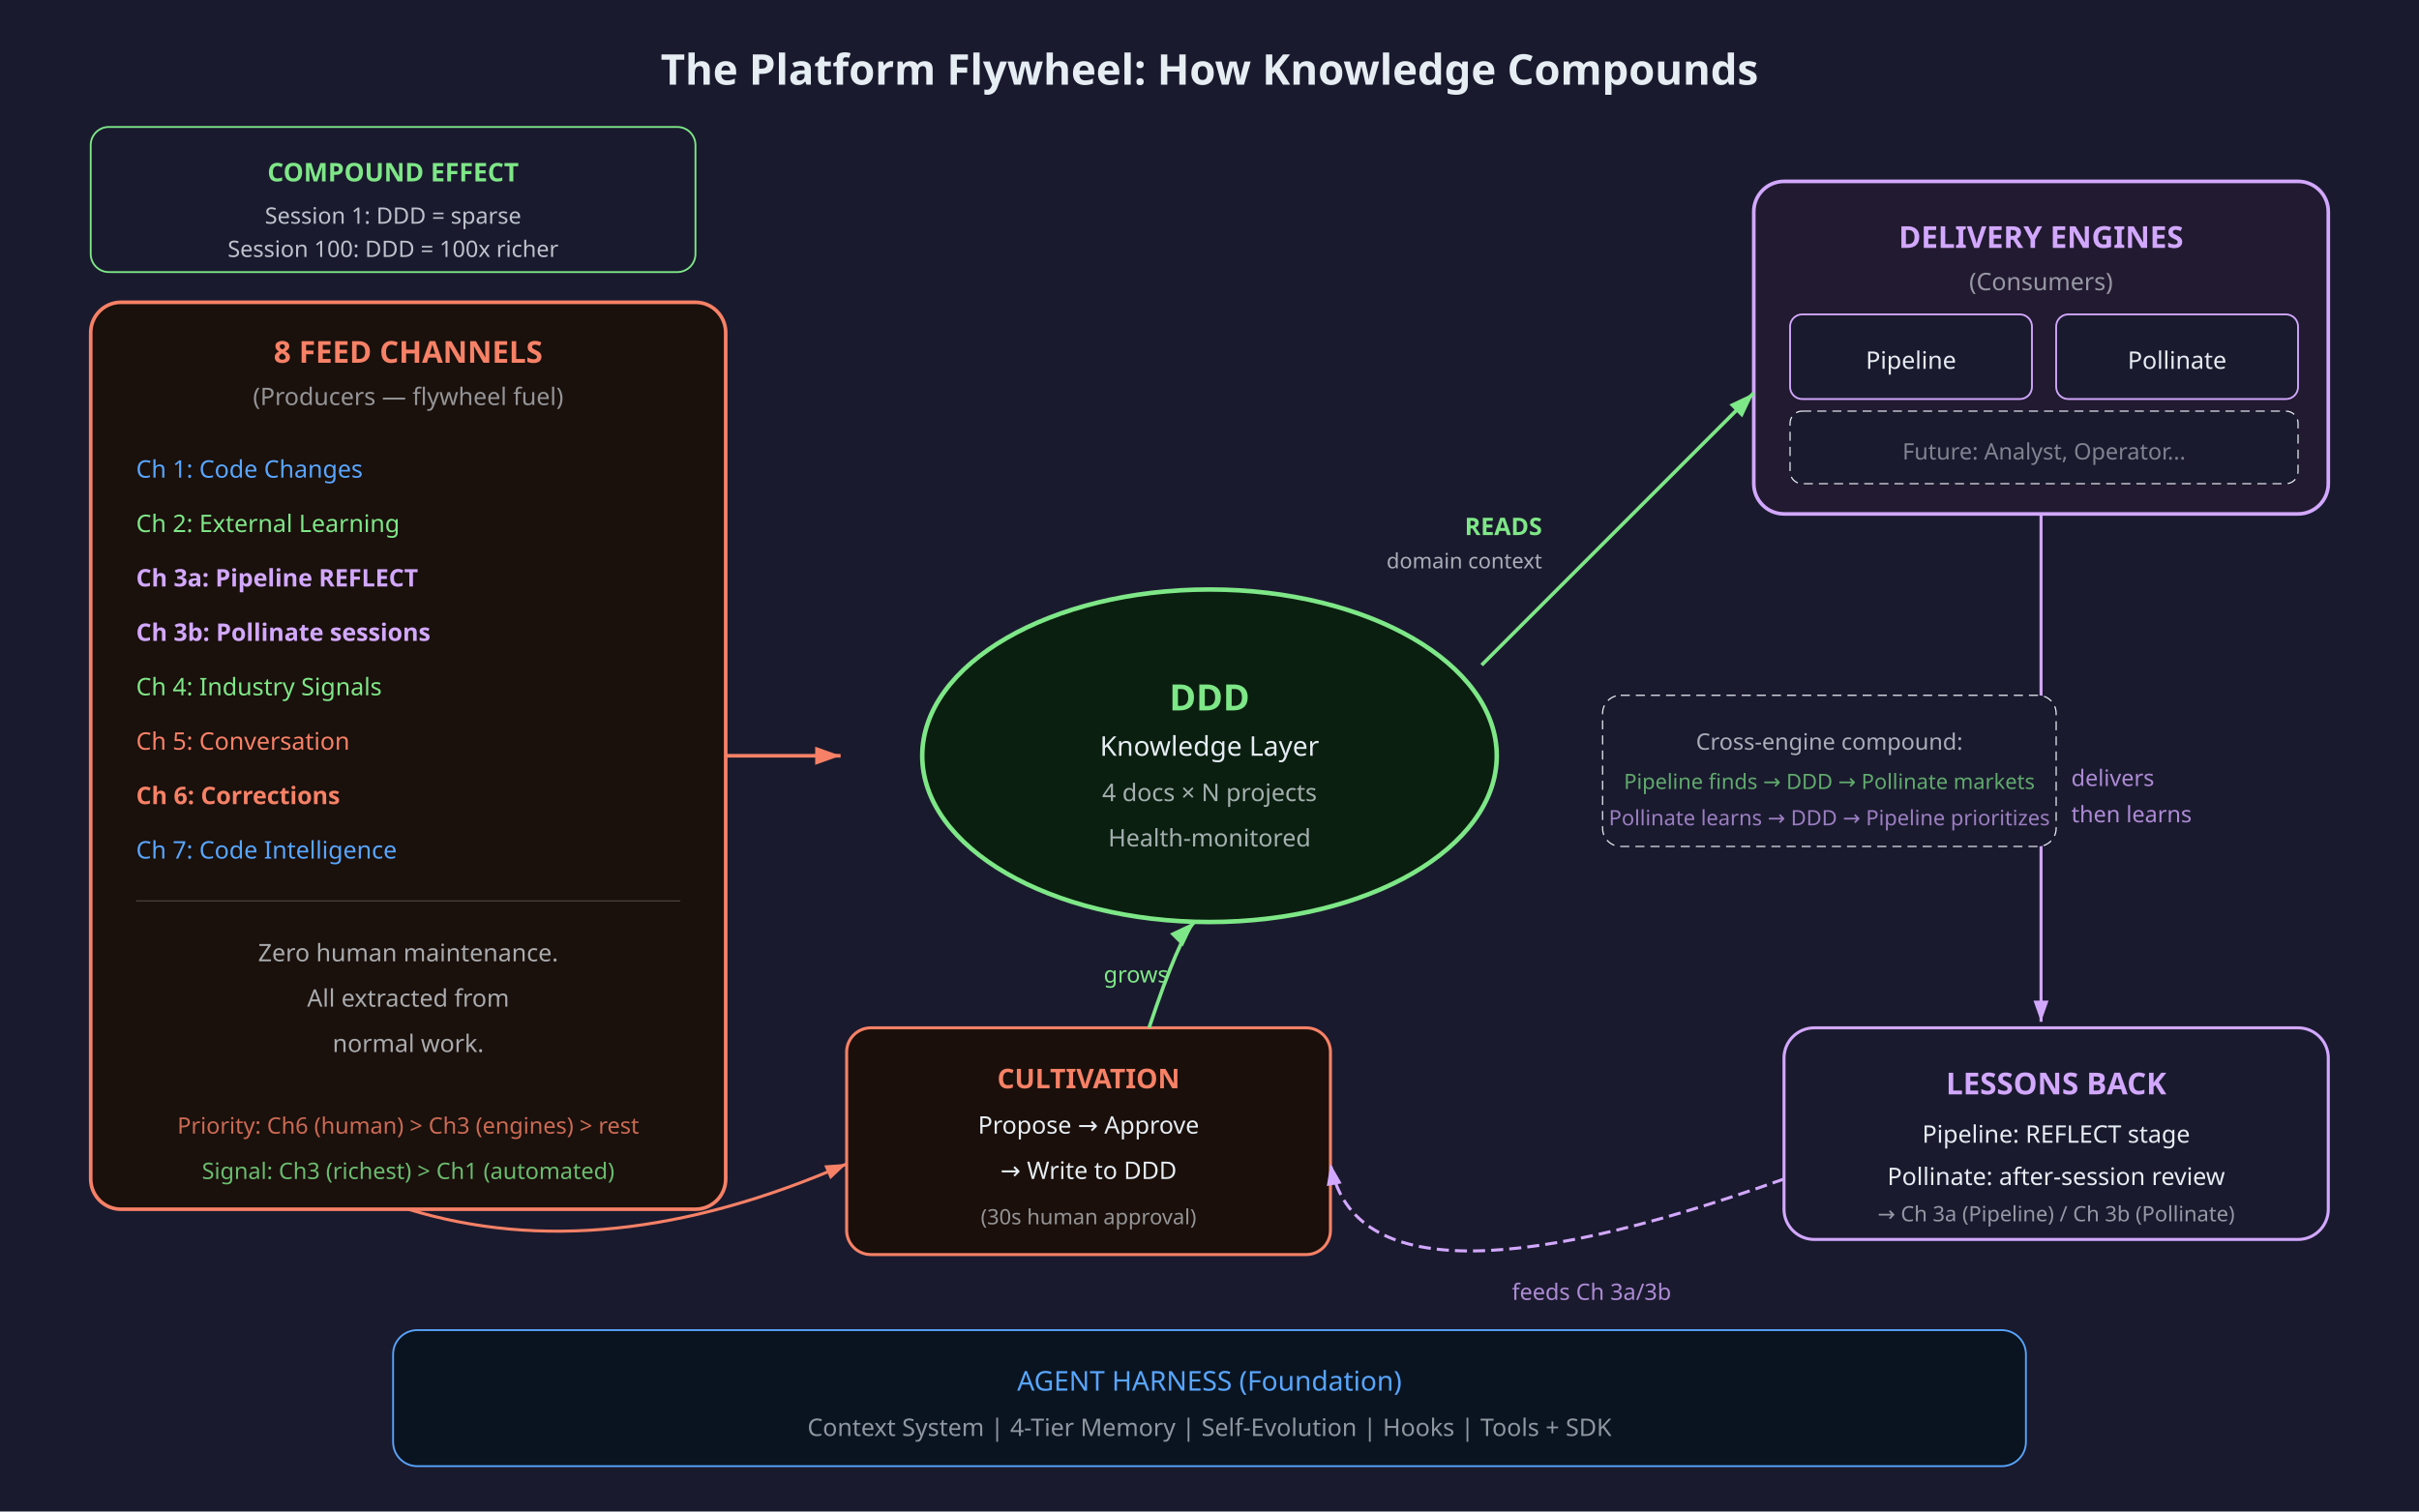
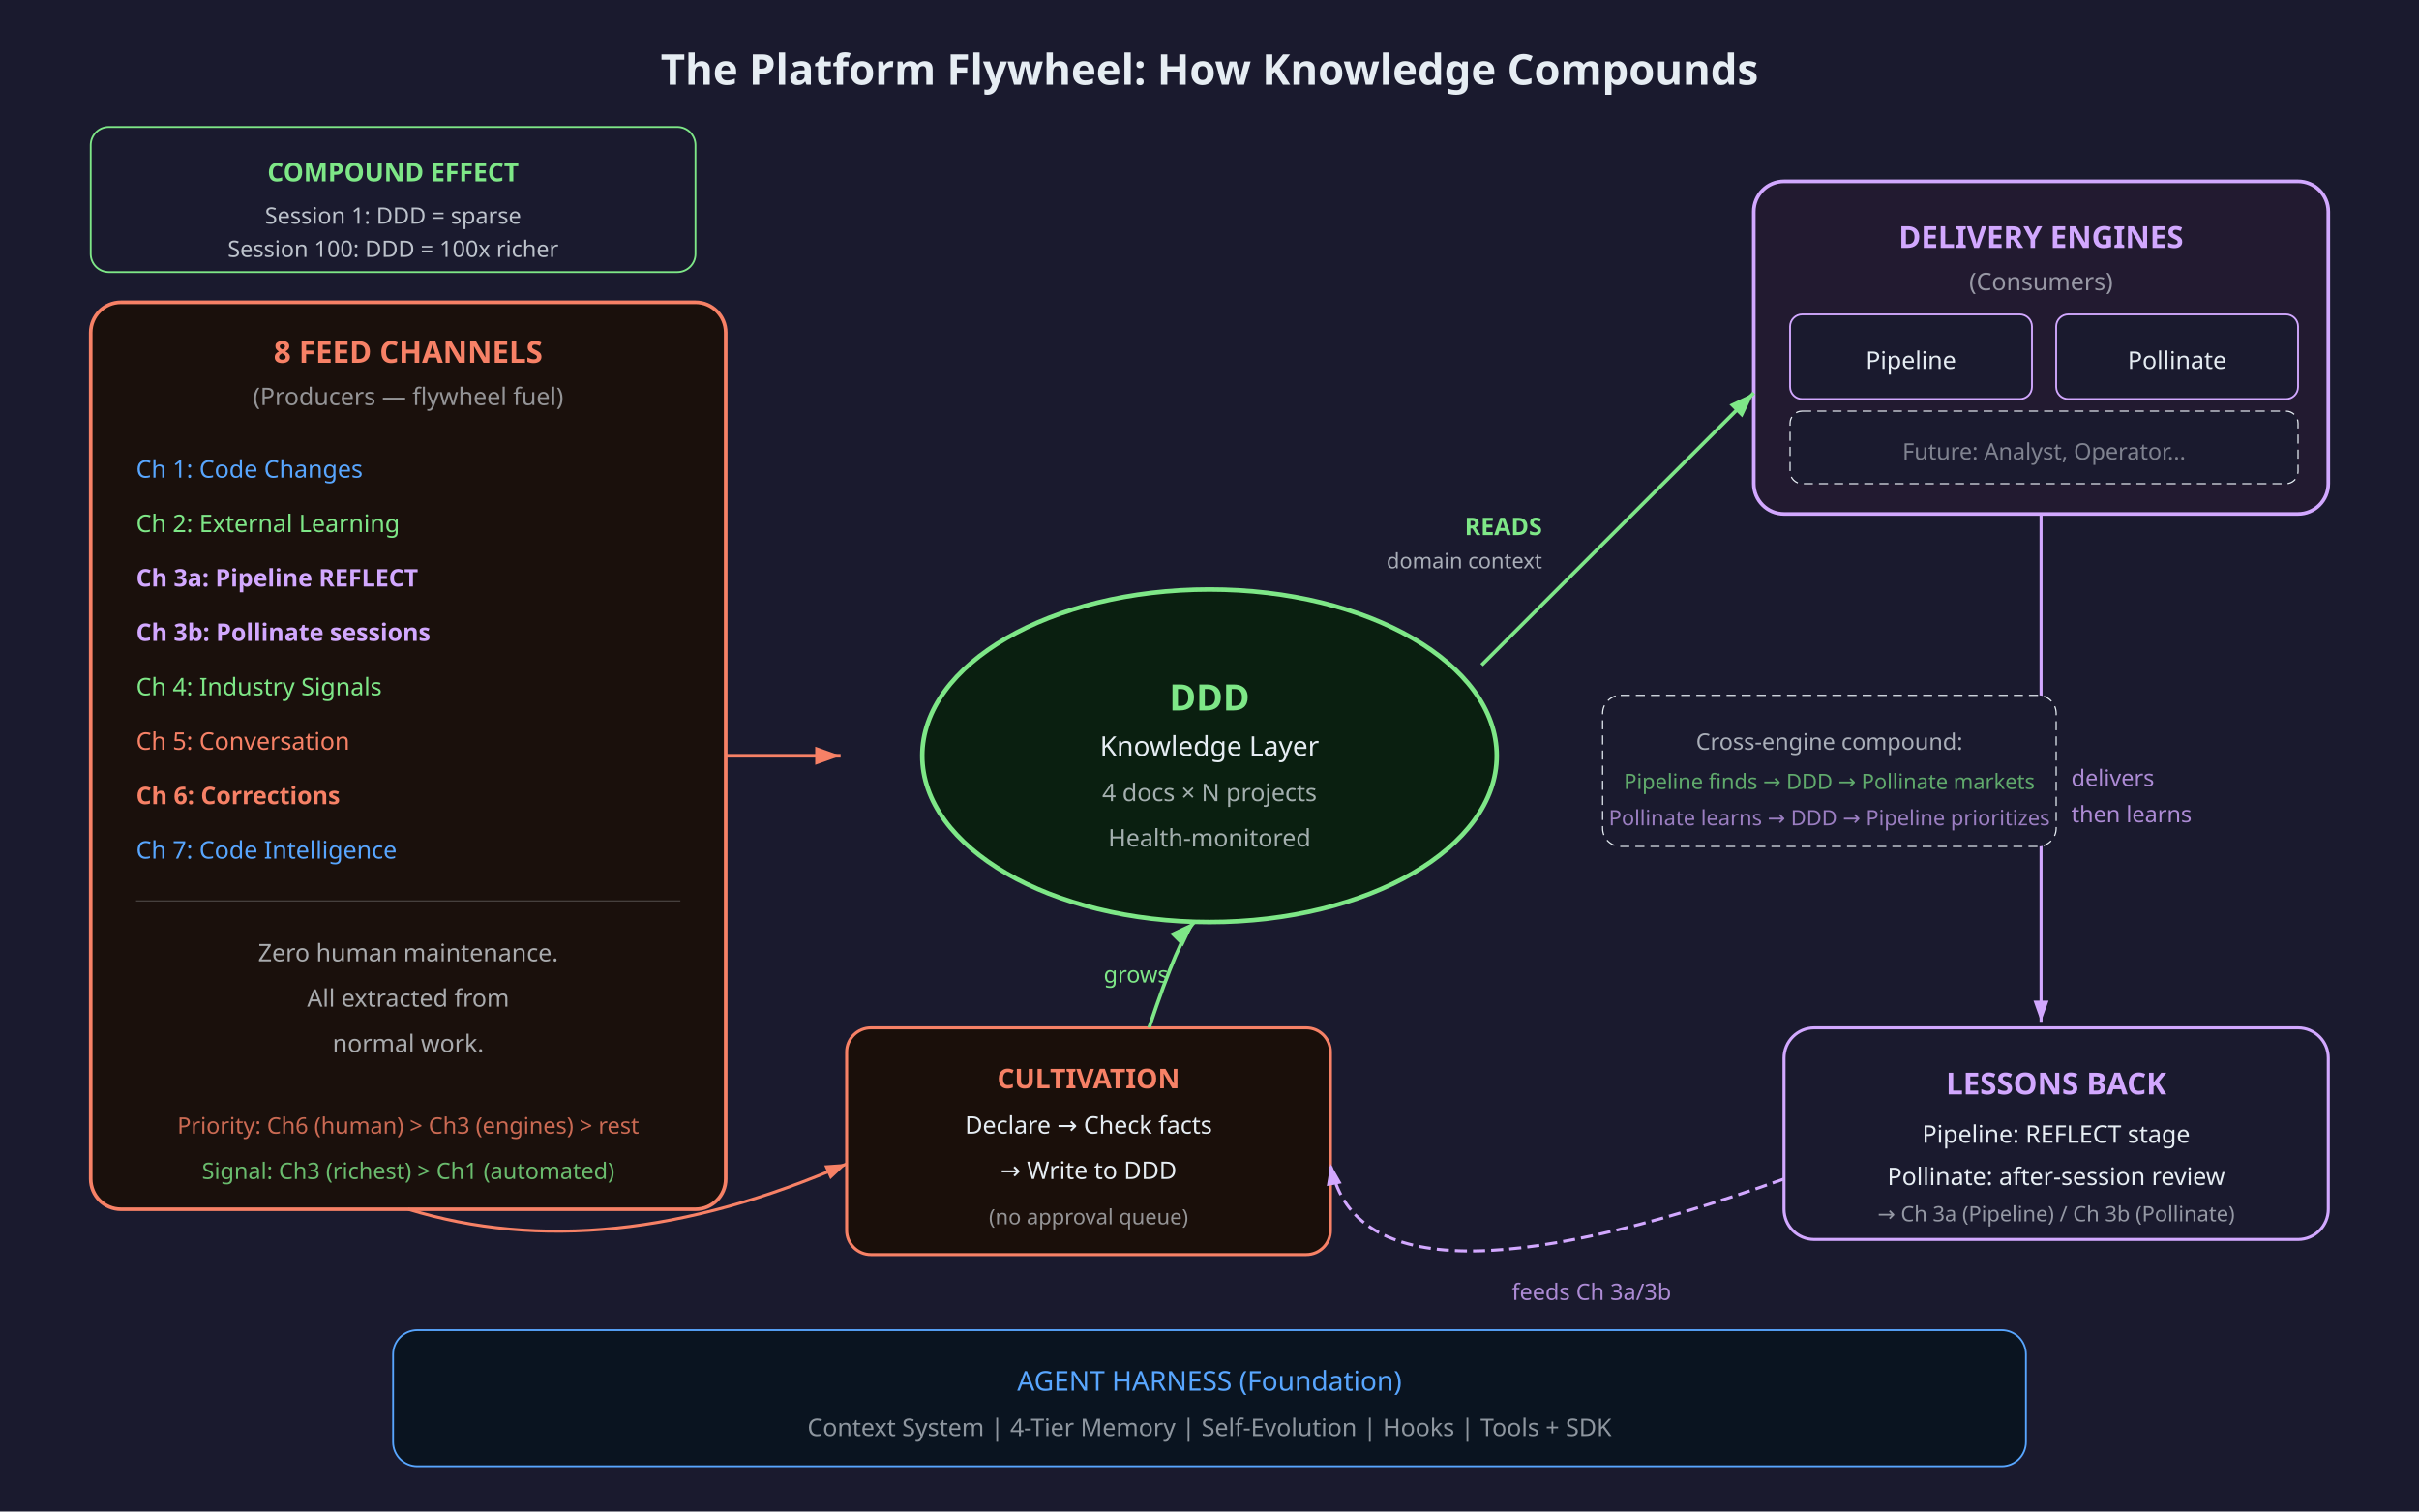
<svg xmlns="http://www.w3.org/2000/svg" viewBox="0 0 800 500" font-family="sans-serif">
  <rect width="800" height="500" fill="#1a1a2e" />
  <text x="400" y="28" fill="#e6edf3" font-size="14" font-weight="bold" text-anchor="middle">The Platform Flywheel: How Knowledge Compounds</text>
  <ellipse cx="400" cy="250" rx="95" ry="55" fill="#0a1f10" stroke="#7ee787" stroke-width="1.5" />
  <text x="400" y="235" fill="#7ee787" font-size="12" font-weight="bold" text-anchor="middle">DDD</text>
  <text x="400" y="250" fill="#e6edf3" font-size="9" text-anchor="middle">Knowledge Layer</text>
  <text x="400" y="265" fill="#e6edf3" font-size="8" text-anchor="middle" fill-opacity="0.7">4 docs × N projects</text>
  <text x="400" y="280" fill="#e6edf3" font-size="8" text-anchor="middle" fill-opacity="0.7">Health-monitored</text>
  <rect x="580" y="60" width="190" height="110" rx="10" fill="#221a30" stroke="#d2a8ff" stroke-width="1.2" />
  <text x="675" y="82" fill="#d2a8ff" font-size="10" font-weight="bold" text-anchor="middle">DELIVERY ENGINES</text>
  <text x="675" y="96" fill="#e6edf3" font-size="8" text-anchor="middle" fill-opacity="0.6">(Consumers)</text>
  <rect x="592" y="104" width="80" height="28" rx="4" fill="#1a1a2e" stroke="#d2a8ff" stroke-width="0.6" />
  <text x="632" y="122" fill="#e6edf3" font-size="8" text-anchor="middle">Pipeline</text>
  <rect x="680" y="104" width="80" height="28" rx="4" fill="#1a1a2e" stroke="#d2a8ff" stroke-width="0.6" />
  <text x="720" y="122" fill="#e6edf3" font-size="8" text-anchor="middle">Pollinate</text>
  <rect x="592" y="136" width="168" height="24" rx="4" fill="#1a1a2e" stroke="#e6edf3" stroke-width="0.4" stroke-dasharray="3,2" />
  <text x="676" y="152" fill="#e6edf3" font-size="7.5" text-anchor="middle" fill-opacity="0.5">Future: Analyst, Operator...</text>
  <path d="M 490 220 Q 550 160 580 130" fill="none" stroke="#7ee787" stroke-width="1.2" marker-end="url(#arrG)" />
  <text x="510" y="177" text-anchor="end" fill="#7ee787" font-size="8" font-weight="bold">READS</text>
  <text x="510" y="188" text-anchor="end" fill="#e6edf3" font-size="7" fill-opacity="0.7">domain context</text>
  <rect x="590" y="340" width="180" height="70" rx="10" fill="#1a1a2e" stroke="#d2a8ff" stroke-width="1" />
  <text x="680" y="362" fill="#d2a8ff" font-size="10" font-weight="bold" text-anchor="middle">LESSONS BACK</text>
  <text x="680" y="378" fill="#e6edf3" font-size="8" text-anchor="middle">Pipeline: REFLECT stage</text>
  <text x="680" y="392" fill="#e6edf3" font-size="8" text-anchor="middle">Pollinate: after-session review</text>
  <text x="680" y="404" fill="#e6edf3" font-size="7" text-anchor="middle" fill-opacity="0.6">→ Ch 3a (Pipeline) / Ch 3b (Pollinate)</text>
  <path d="M 675 170 L 675 338" fill="none" stroke="#d2a8ff" stroke-width="1" marker-end="url(#arrP)" />
  <text x="685" y="260" fill="#d2a8ff" font-size="7.5" fill-opacity="0.8">delivers</text>
  <text x="685" y="272" fill="#d2a8ff" font-size="7.5" fill-opacity="0.8">then learns</text>
  <rect x="30" y="100" width="210" height="300" rx="10" fill="#1a100c" stroke="#f78166" stroke-width="1.2" />
  <text x="135" y="120" fill="#f78166" font-size="10" font-weight="bold" text-anchor="middle">8 FEED CHANNELS</text>
  <text x="135" y="134" fill="#e6edf3" font-size="8" text-anchor="middle" fill-opacity="0.6">(Producers — flywheel fuel)</text>
  <text x="45" y="158" fill="#58a6ff" font-size="8">Ch 1: Code Changes</text>
  <text x="45" y="176" fill="#7ee787" font-size="8">Ch 2: External Learning</text>
  <text x="45" y="194" fill="#d2a8ff" font-size="8" font-weight="bold">Ch 3a: Pipeline REFLECT</text>
  <text x="45" y="212" fill="#d2a8ff" font-size="8" font-weight="bold">Ch 3b: Pollinate sessions</text>
  <text x="45" y="230" fill="#7ee787" font-size="8">Ch 4: Industry Signals</text>
  <text x="45" y="248" fill="#f78166" font-size="8">Ch 5: Conversation</text>
  <text x="45" y="266" fill="#f78166" font-size="8" font-weight="bold">Ch 6: Corrections</text>
  <text x="45" y="284" fill="#58a6ff" font-size="8">Ch 7: Code Intelligence</text>
  <line x1="45" y1="298" x2="225" y2="298" stroke="#e6edf3" stroke-width="0.3" stroke-opacity="0.3" />
  <text x="135" y="318" fill="#e6edf3" font-size="8" text-anchor="middle" fill-opacity="0.7">Zero human maintenance.</text>
  <text x="135" y="333" fill="#e6edf3" font-size="8" text-anchor="middle" fill-opacity="0.7">All extracted from</text>
  <text x="135" y="348" fill="#e6edf3" font-size="8" text-anchor="middle" fill-opacity="0.7">normal work.</text>
  <text x="135" y="375" fill="#f78166" font-size="7.5" text-anchor="middle" fill-opacity="0.8">Priority: Ch6 (human) &gt; Ch3 (engines) &gt; rest</text>
  <text x="135" y="390" fill="#7ee787" font-size="7.5" text-anchor="middle" fill-opacity="0.8">Signal: Ch3 (richest) &gt; Ch1 (automated)</text>
  <path d="M 240 250 L 278 250" fill="none" stroke="#f78166" stroke-width="1.2" marker-end="url(#arrO)" />
  <rect x="280" y="340" width="160" height="75" rx="8" fill="#1a0f0a" stroke="#f78166" stroke-width="1" />
  <text x="360" y="360" fill="#f78166" font-size="9" font-weight="bold" text-anchor="middle">CULTIVATION</text>
-   <text x="360" y="375" fill="#e6edf3" font-size="8" text-anchor="middle">Propose → Approve</text>
+   <text x="360" y="375" fill="#e6edf3" font-size="8" text-anchor="middle">Declare → Check facts</text>
  <text x="360" y="390" fill="#e6edf3" font-size="8" text-anchor="middle">→ Write to DDD</text>
-   <text x="360" y="405" fill="#e6edf3" font-size="7" text-anchor="middle" fill-opacity="0.6">(30s human approval)</text>
+   <text x="360" y="405" fill="#e6edf3" font-size="7" text-anchor="middle" fill-opacity="0.6">(no approval queue)</text>
  <path d="M 135 400 Q 200 420 280 385" fill="none" stroke="#f78166" stroke-width="1" marker-end="url(#arrO)" />
  <path d="M 590 390 Q 450 440 440 385" fill="none" stroke="#d2a8ff" stroke-width="1" stroke-dasharray="4,2" marker-end="url(#arrP)" />
  <text x="500" y="430" fill="#d2a8ff" font-size="7.5" fill-opacity="0.8">feeds Ch 3a/3b</text>
  <path d="M 380 340 Q 390 310 395 305" fill="none" stroke="#7ee787" stroke-width="1.2" marker-end="url(#arrG)" />
  <text x="365" y="325" fill="#7ee787" font-size="7.5">grows</text>
  <rect x="130" y="440" width="540" height="45" rx="8" fill="#0a1420" stroke="#58a6ff" stroke-width="0.6" />
  <text x="400" y="460" fill="#58a6ff" font-size="9" text-anchor="middle">AGENT HARNESS (Foundation)</text>
  <text x="400" y="475" fill="#e6edf3" font-size="8" text-anchor="middle" fill-opacity="0.6">Context System | 4-Tier Memory | Self-Evolution | Hooks | Tools + SDK</text>
  <rect x="530" y="230" width="150" height="50" rx="6" fill="#1a1a2e" stroke="#e6edf3" stroke-width="0.4" stroke-dasharray="3,2" />
  <text x="605" y="248" fill="#e6edf3" font-size="7.5" text-anchor="middle" fill-opacity="0.7">Cross-engine compound:</text>
  <text x="605" y="261" fill="#7ee787" font-size="7" text-anchor="middle" fill-opacity="0.7">Pipeline finds → DDD → Pollinate markets</text>
  <text x="605" y="273" fill="#d2a8ff" font-size="7" text-anchor="middle" fill-opacity="0.7">Pollinate learns → DDD → Pipeline prioritizes</text>
  <rect x="30" y="42" width="200" height="48" rx="6" fill="#1a1a2e" stroke="#7ee787" stroke-width="0.6" />
  <text x="130" y="60" fill="#7ee787" font-size="8.5" text-anchor="middle" font-weight="bold">COMPOUND EFFECT</text>
  <text x="130" y="74" fill="#e6edf3" font-size="7.5" text-anchor="middle" fill-opacity="0.8">Session 1: DDD = sparse</text>
  <text x="130" y="85" fill="#e6edf3" font-size="7.5" text-anchor="middle" fill-opacity="0.8">Session 100: DDD = 100x richer</text>
  <defs>
    <marker id="arrG" markerWidth="7" markerHeight="5" refX="7" refY="2.5" orient="auto">
      <polygon points="0 0, 7 2.5, 0 5" fill="#7ee787" />
    </marker>
    <marker id="arrP" markerWidth="7" markerHeight="5" refX="7" refY="2.5" orient="auto">
      <polygon points="0 0, 7 2.5, 0 5" fill="#d2a8ff" />
    </marker>
    <marker id="arrO" markerWidth="7" markerHeight="5" refX="7" refY="2.5" orient="auto">
      <polygon points="0 0, 7 2.5, 0 5" fill="#f78166" />
    </marker>
    <marker id="arrB" markerWidth="7" markerHeight="5" refX="7" refY="2.5" orient="auto">
      <polygon points="0 0, 7 2.5, 0 5" fill="#58a6ff" />
    </marker>
  </defs>
</svg>
